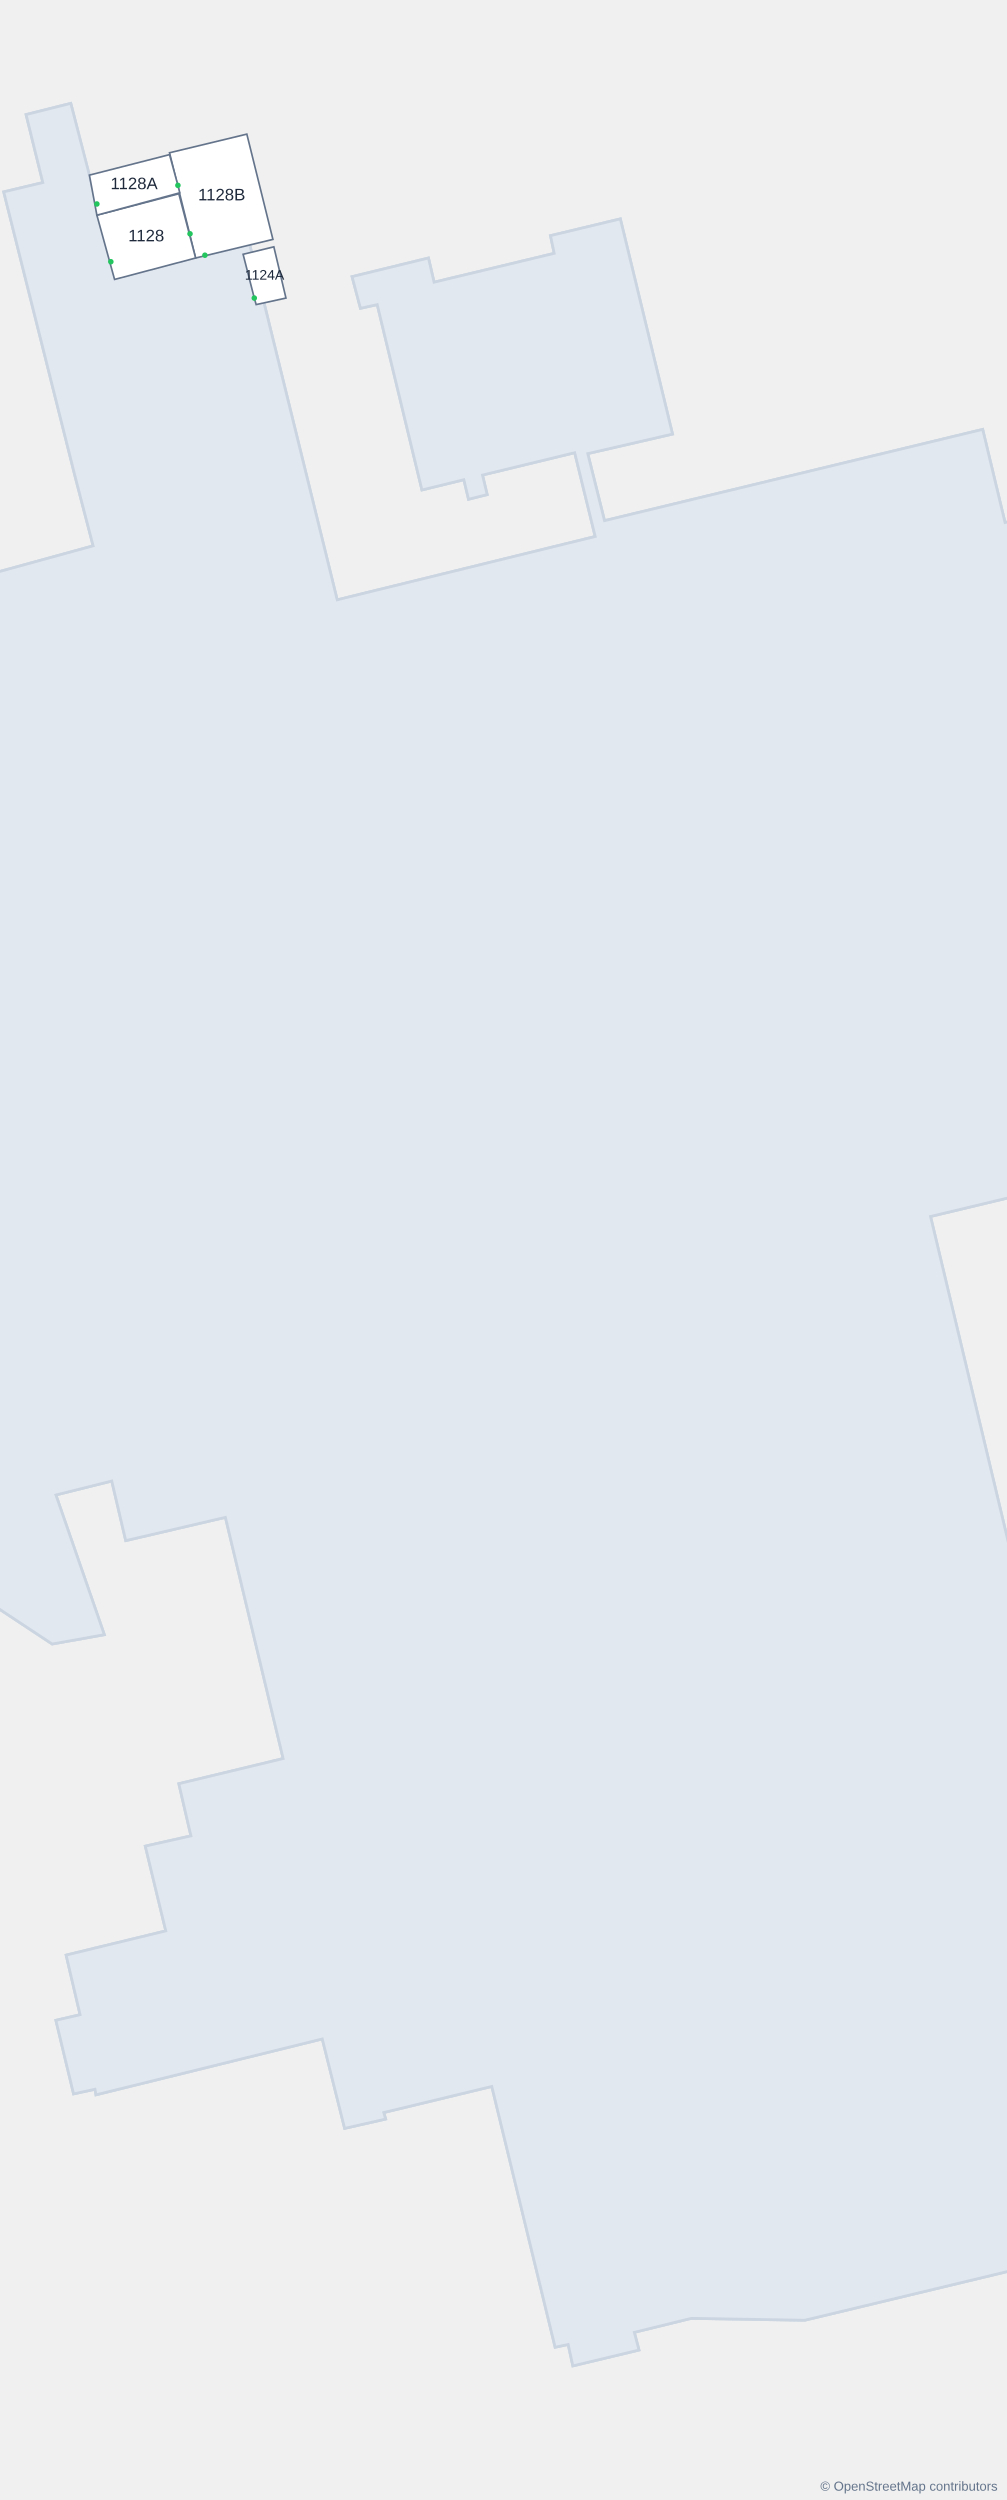
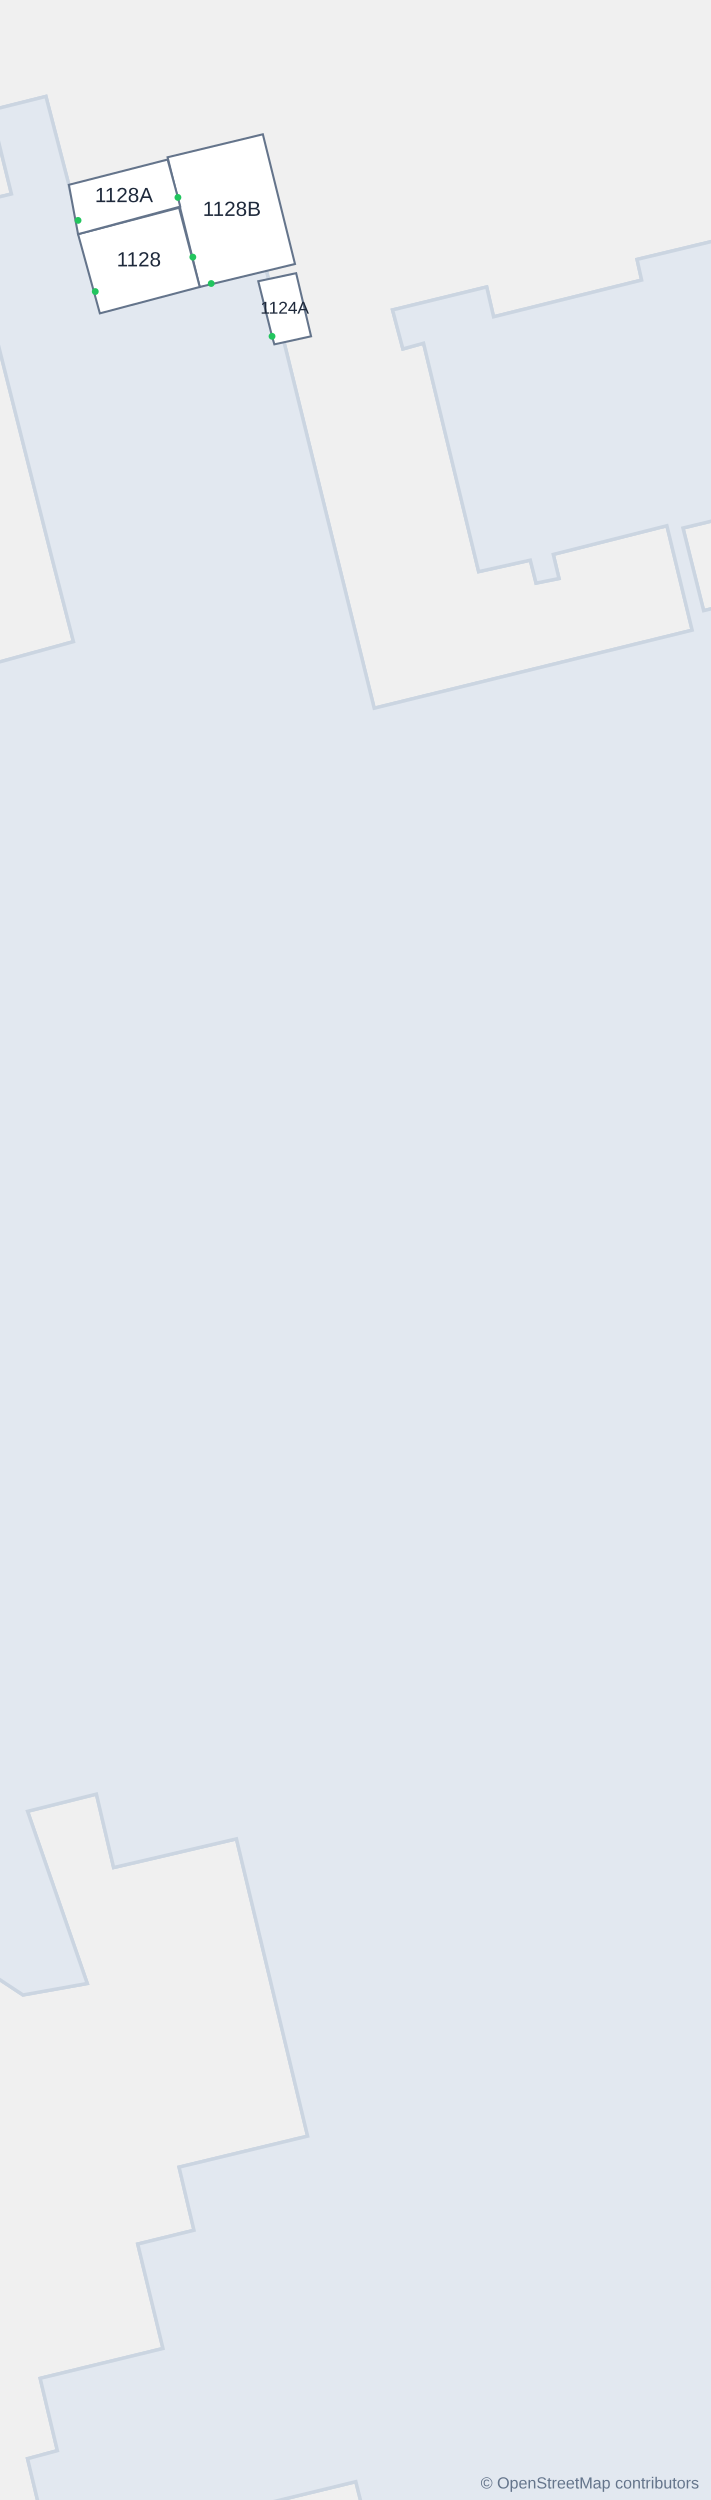
- <svg xmlns="http://www.w3.org/2000/svg" viewBox="0 0 108.1 268.4" font-family="Arial, Helvetica, sans-serif">
-   <path d="M99.9 130.6L19.7 149.7L18.5 144.7L3.1 148.3L6 160.5L12 159L13.5 165.4L24.2 162.9L30.4 188.8L19.2 191.5L20.5 197.1L15.6 198.2L17.8 207.3L7.1 209.9L8.6 216.3L6 216.9L7.9 224.8L10.2 224.3L10.3 224.9L34.6 218.9L37 228.5L41.4 227.5L41.2 226.8L52.8 224L59.6 252L61 251.7L61.5 254L68.6 252.3L68.1 250.4L74.2 248.9L86.4 249.1L117.6 241.6L110.5 212.1L124.2 208.9L120.4 192.9L110.1 195.3L108.3 187.8L113.2 186.7L111.5 179.7L114.4 179L112.7 171.9L109.9 172.5L99.9 130.6Z" fill="#e2e8f0" stroke="#cbd5e1" stroke-width="0.3" fill-rule="evenodd" />
-   <path d="M64.9 55.9L63.1 48.7L72.2 46.6L66.6 23.5L59.1 25.3L59.5 27.2L46.6 30.3L46 27.7L37.8 29.7L38.7 33.1L40.5 32.7L45.3 52.6L49.8 51.5L50.3 53.6L52.3 53.1L51.8 51L61.7 48.6L63.9 57.6L36.2 64.4L24.4 16.5L9.9 20.1L7.6 11.1L2.8 12.3L4.6 19.6L0.4 20.6L8.1 51.3L10 58.6L-40.6 72.5L-33.8 101.9L-35.2 102.1L-32.6 114L-26.4 147.5L-19.6 146.6L-15.6 166.2L-14.7 170.5L-13.1 170.1L-8.9 170L-4.5 170.6L-0.3 172.6L5.6 176.5L11.2 175.5L6 160.5L3.1 148.3L18.5 144.7L19.7 149.7L99.9 130.6L119.1 126L119.7 128.2L128.5 126.2L126 115.7L127.4 115.3L114.9 63.4L113.7 63.6L111.7 55.2L107.9 56.1L105.5 46.1L64.9 55.9Z" fill="#e2e8f0" stroke="#cbd5e1" stroke-width="0.3" fill-rule="evenodd" />
-   <path d="M-14.7 170.5L-15.6 166.2L-19.6 146.6L-26.4 147.5L-32.6 114L-35.2 102.1L-33.8 101.9L-40.6 72.5L10 58.6L8.1 51.3L0.4 20.6L4.6 19.6L2.8 12.3L7.6 11.1L9.6 18.8L9.9 20.1L24.4 16.5L36.2 64.4L63.9 57.6L61.7 48.6L51.8 51L52.3 53.1L50.3 53.6L49.8 51.5L45.3 52.6L40.5 32.7L38.7 33.1L37.8 29.7L46 27.7L46.6 30.3L59.5 27.2L59.1 25.3L66.6 23.5L72.2 46.6L63.1 48.7L64.9 55.9L105.5 46.1L107.9 56.1L111.7 55.2L113.7 63.6L114.9 63.4L127.4 115.3L126 115.7L128.5 126.2L119.7 128.2L119.1 126L99.9 130.6L109.9 172.5L112.7 171.9L114.4 179L111.5 179.7L113.2 186.7L108.3 187.8L110.1 195.3L120.4 192.9L124.2 208.9L110.5 212.1L117.6 241.6L86.4 249.1L74.2 248.9L68.1 250.4L68.6 252.3L61.5 254L61 251.7L59.6 252L52.8 224L41.2 226.8L41.4 227.5L37 228.5L34.6 218.9L10.3 224.9L10.2 224.3L7.9 224.8L6 216.9L8.6 216.3L7.1 209.9L17.8 207.3L15.6 198.2L20.5 197.1L19.2 191.5L30.4 188.8L24.2 162.9L13.5 165.4L12 159L6 160.5L11.2 175.5L5.6 176.5L-0.3 172.6L-4.5 170.6L-8.9 170L-13.1 170.1L-14.7 170.5Z" fill="#e2e8f0" stroke="#cbd5e1" stroke-width="0.3" fill-rule="evenodd" />
-   <path d="M18.2 16.4L21 27.7L29.3 25.7L26.5 14.4L18.2 16.4Z" fill="#ffffff" stroke="#64748b" stroke-width="0.18" fill-rule="evenodd" />
-   <path d="M21 27.7L19.2 20.8L10.4 23.1L12.3 30L21 27.7Z" fill="#ffffff" stroke="#64748b" stroke-width="0.18" fill-rule="evenodd" />
-   <path d="M18.2 16.6L9.6 18.8L10.4 23.1L19.3 20.7L19.1 19.9L18.2 16.6Z" fill="#ffffff" stroke="#64748b" stroke-width="0.18" fill-rule="evenodd" />
-   <path d="M29.4 26.5L30.7 32L27.5 32.7L27.3 32L26.1 27.3L29.4 26.5Z" fill="#ffffff" stroke="#64748b" stroke-width="0.18" fill-rule="evenodd" />
-   <circle cx="19.1" cy="19.9" r="0.3" fill="#22c55e" />
-   <circle cx="22" cy="27.4" r="0.3" fill="#22c55e" />
-   <circle cx="20.4" cy="25.1" r="0.3" fill="#22c55e" />
-   <circle cx="27.3" cy="32" r="0.3" fill="#22c55e" />
-   <circle cx="11.9" cy="28.1" r="0.3" fill="#22c55e" />
-   <circle cx="10.4" cy="21.9" r="0.3" fill="#22c55e" />
-   <text x="23.8" y="21" font-size="1.8" fill="#1e293b" text-anchor="middle" dominant-baseline="middle">
-     <tspan x="23.8" dy="0">1128B</tspan>
+ <svg xmlns="http://www.w3.org/2000/svg" viewBox="0 0 61.9 217.8" font-family="Arial, Helvetica, sans-serif">
+   <path d="M96.3 127.9L16.1 147L14.9 142L-0.5 145.6L2.4 157.8L8.4 156.3L9.9 162.7L20.6 160.2L26.8 186.1L15.6 188.8L16.9 194.3L12 195.5L14.2 204.6L3.5 207.2L5 213.5L2.4 214.2L4.3 222.1L6.6 221.6L6.7 222.1L31 216.2L33.4 225.8L37.8 224.7L37.6 224.1L49.2 221.3L56 249.3L57.4 248.9L57.9 251.3L65 249.6L64.5 247.7L70.6 246.2L82.8 246.4L114 238.9L106.9 209.4L120.6 206.1L116.8 190.2L106.5 192.6L104.7 185.1L109.6 183.9L107.9 177L110.8 176.3L109.1 169.2L106.3 169.8L96.3 127.9Z" fill="#e2e8f0" stroke="#cbd5e1" stroke-width="0.3" fill-rule="evenodd" />
+   <path d="M61.3 53.2L59.5 46L68.6 43.8L63 20.8L55.5 22.6L55.9 24.4L43 27.6L42.4 25L34.2 27L35.1 30.4L36.9 29.9L41.7 49.8L46.2 48.8L46.7 50.8L48.7 50.4L48.2 48.3L58.1 45.8L60.3 54.9L32.6 61.7L20.8 13.8L6.3 17.3L4 8.4L-0.8 9.6L1 16.9L-3.2 17.9L4.5 48.5L6.4 55.9L-44.2 69.8L-37.3 99.2L-38.8 99.4L-36.2 111.3L-30 144.8L-23.2 143.9L-19.2 163.5L-18.3 167.8L-16.7 167.4L-12.5 167.3L-8.1 167.9L-3.9 169.9L2 173.8L7.6 172.8L2.4 157.8L-0.5 145.6L14.9 142L16.1 147L96.3 127.9L115.5 123.3L116.1 125.5L124.9 123.4L122.4 113L123.8 112.6L111.3 60.6L110.1 60.9L108.1 52.5L104.3 53.4L101.9 43.4L61.3 53.2Z" fill="#e2e8f0" stroke="#cbd5e1" stroke-width="0.3" fill-rule="evenodd" />
+   <path d="M-18.3 167.8L-19.2 163.5L-23.2 143.9L-30 144.8L-36.2 111.3L-38.8 99.4L-37.3 99.2L-44.2 69.8L6.4 55.9L4.5 48.5L-3.2 17.9L1 16.9L-0.8 9.6L4 8.4L6 16.1L6.3 17.3L20.8 13.8L32.6 61.7L60.3 54.9L58.1 45.8L48.2 48.3L48.7 50.4L46.7 50.8L46.2 48.8L41.7 49.8L36.9 29.9L35.1 30.4L34.2 27L42.4 25L43 27.6L55.9 24.4L55.5 22.6L63 20.8L68.6 43.8L59.5 46L61.3 53.2L101.9 43.4L104.3 53.4L108.1 52.5L110.1 60.9L111.3 60.6L123.8 112.6L122.4 113L124.9 123.4L116.1 125.5L115.5 123.3L96.3 127.9L106.3 169.8L109.1 169.2L110.8 176.3L107.9 177L109.6 183.9L104.7 185.1L106.5 192.6L116.8 190.2L120.6 206.1L106.9 209.4L114 238.9L82.8 246.4L70.6 246.2L64.5 247.7L65 249.6L57.9 251.3L57.4 248.9L56 249.3L49.2 221.3L37.6 224.1L37.8 224.7L33.4 225.8L31 216.2L6.7 222.1L6.6 221.6L4.3 222.1L2.4 214.2L5 213.5L3.5 207.2L14.2 204.6L12 195.5L16.9 194.3L15.6 188.8L26.8 186.1L20.6 160.2L9.9 162.7L8.4 156.3L2.4 157.8L7.6 172.8L2 173.8L-3.9 169.9L-8.1 167.9L-12.5 167.3L-16.7 167.4L-18.3 167.8Z" fill="#e2e8f0" stroke="#cbd5e1" stroke-width="0.3" fill-rule="evenodd" />
+   <path d="M14.6 13.7L17.4 25L25.7 23L22.9 11.7L14.6 13.7Z" fill="#ffffff" stroke="#64748b" stroke-width="0.18" fill-rule="evenodd" />
+   <path d="M17.4 25L15.6 18.1L6.8 20.4L8.7 27.3L17.4 25Z" fill="#ffffff" stroke="#64748b" stroke-width="0.18" fill-rule="evenodd" />
+   <path d="M14.6 13.9L6 16.1L6.8 20.4L15.7 18L15.5 17.2L14.6 13.9Z" fill="#ffffff" stroke="#64748b" stroke-width="0.18" fill-rule="evenodd" />
+   <path d="M25.8 23.8L27.1 29.3L23.9 30L23.7 29.3L22.5 24.5L25.8 23.8Z" fill="#ffffff" stroke="#64748b" stroke-width="0.18" fill-rule="evenodd" />
+   <circle cx="15.5" cy="17.2" r="0.3" fill="#22c55e" />
+   <circle cx="18.4" cy="24.7" r="0.3" fill="#22c55e" />
+   <circle cx="16.8" cy="22.4" r="0.3" fill="#22c55e" />
+   <circle cx="23.7" cy="29.3" r="0.3" fill="#22c55e" />
+   <circle cx="8.3" cy="25.4" r="0.3" fill="#22c55e" />
+   <circle cx="6.8" cy="19.2" r="0.3" fill="#22c55e" />
+   <text x="20.2" y="18.3" font-size="1.8" fill="#1e293b" text-anchor="middle" dominant-baseline="middle">
+     <tspan x="20.2" dy="0">1128B</tspan>
  </text>
-   <text x="15.7" y="25.4" font-size="1.8" fill="#1e293b" text-anchor="middle" dominant-baseline="middle">
-     <tspan x="15.7" dy="0">1128</tspan>
+   <text x="12.1" y="22.7" font-size="1.8" fill="#1e293b" text-anchor="middle" dominant-baseline="middle">
+     <tspan x="12.1" dy="0">1128</tspan>
  </text>
-   <text x="14.4" y="19.8" font-size="1.8" fill="#1e293b" text-anchor="middle" dominant-baseline="middle">
-     <tspan x="14.4" dy="0">1128A</tspan>
+   <text x="10.8" y="17.1" font-size="1.8" fill="#1e293b" text-anchor="middle" dominant-baseline="middle">
+     <tspan x="10.8" dy="0">1128A</tspan>
  </text>
-   <text x="28.4" y="29.6" font-size="1.5" fill="#1e293b" text-anchor="middle" dominant-baseline="middle">
-     <tspan x="28.4" dy="0">1124A</tspan>
+   <text x="24.8" y="26.9" font-size="1.5" fill="#1e293b" text-anchor="middle" dominant-baseline="middle">
+     <tspan x="24.8" dy="0">1124A</tspan>
  </text>
-   <text x="107.1" y="267.4" font-size="1.4" fill="#64748b" text-anchor="end">© OpenStreetMap contributors</text>
+   <text x="60.9" y="216.8" font-size="1.4" fill="#64748b" text-anchor="end">© OpenStreetMap contributors</text>
</svg>
